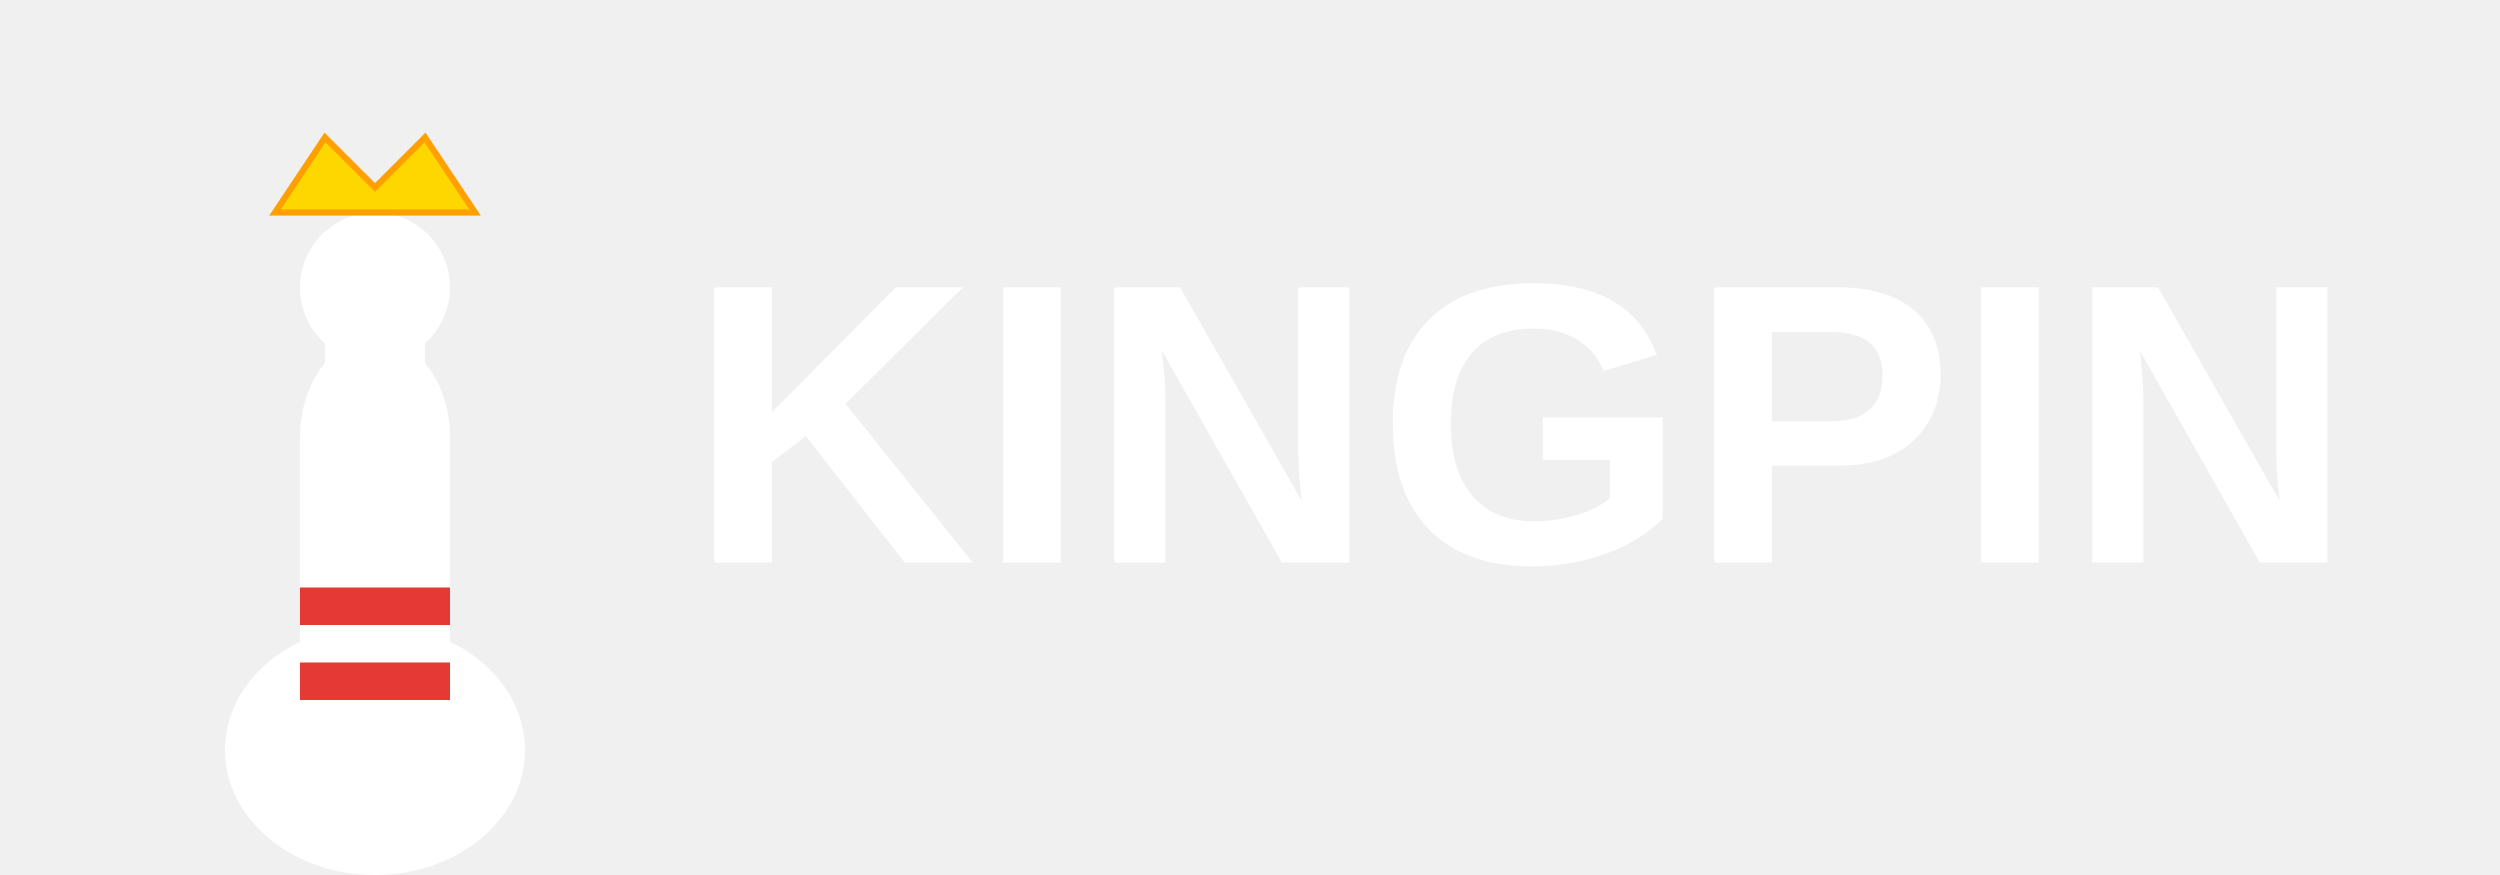
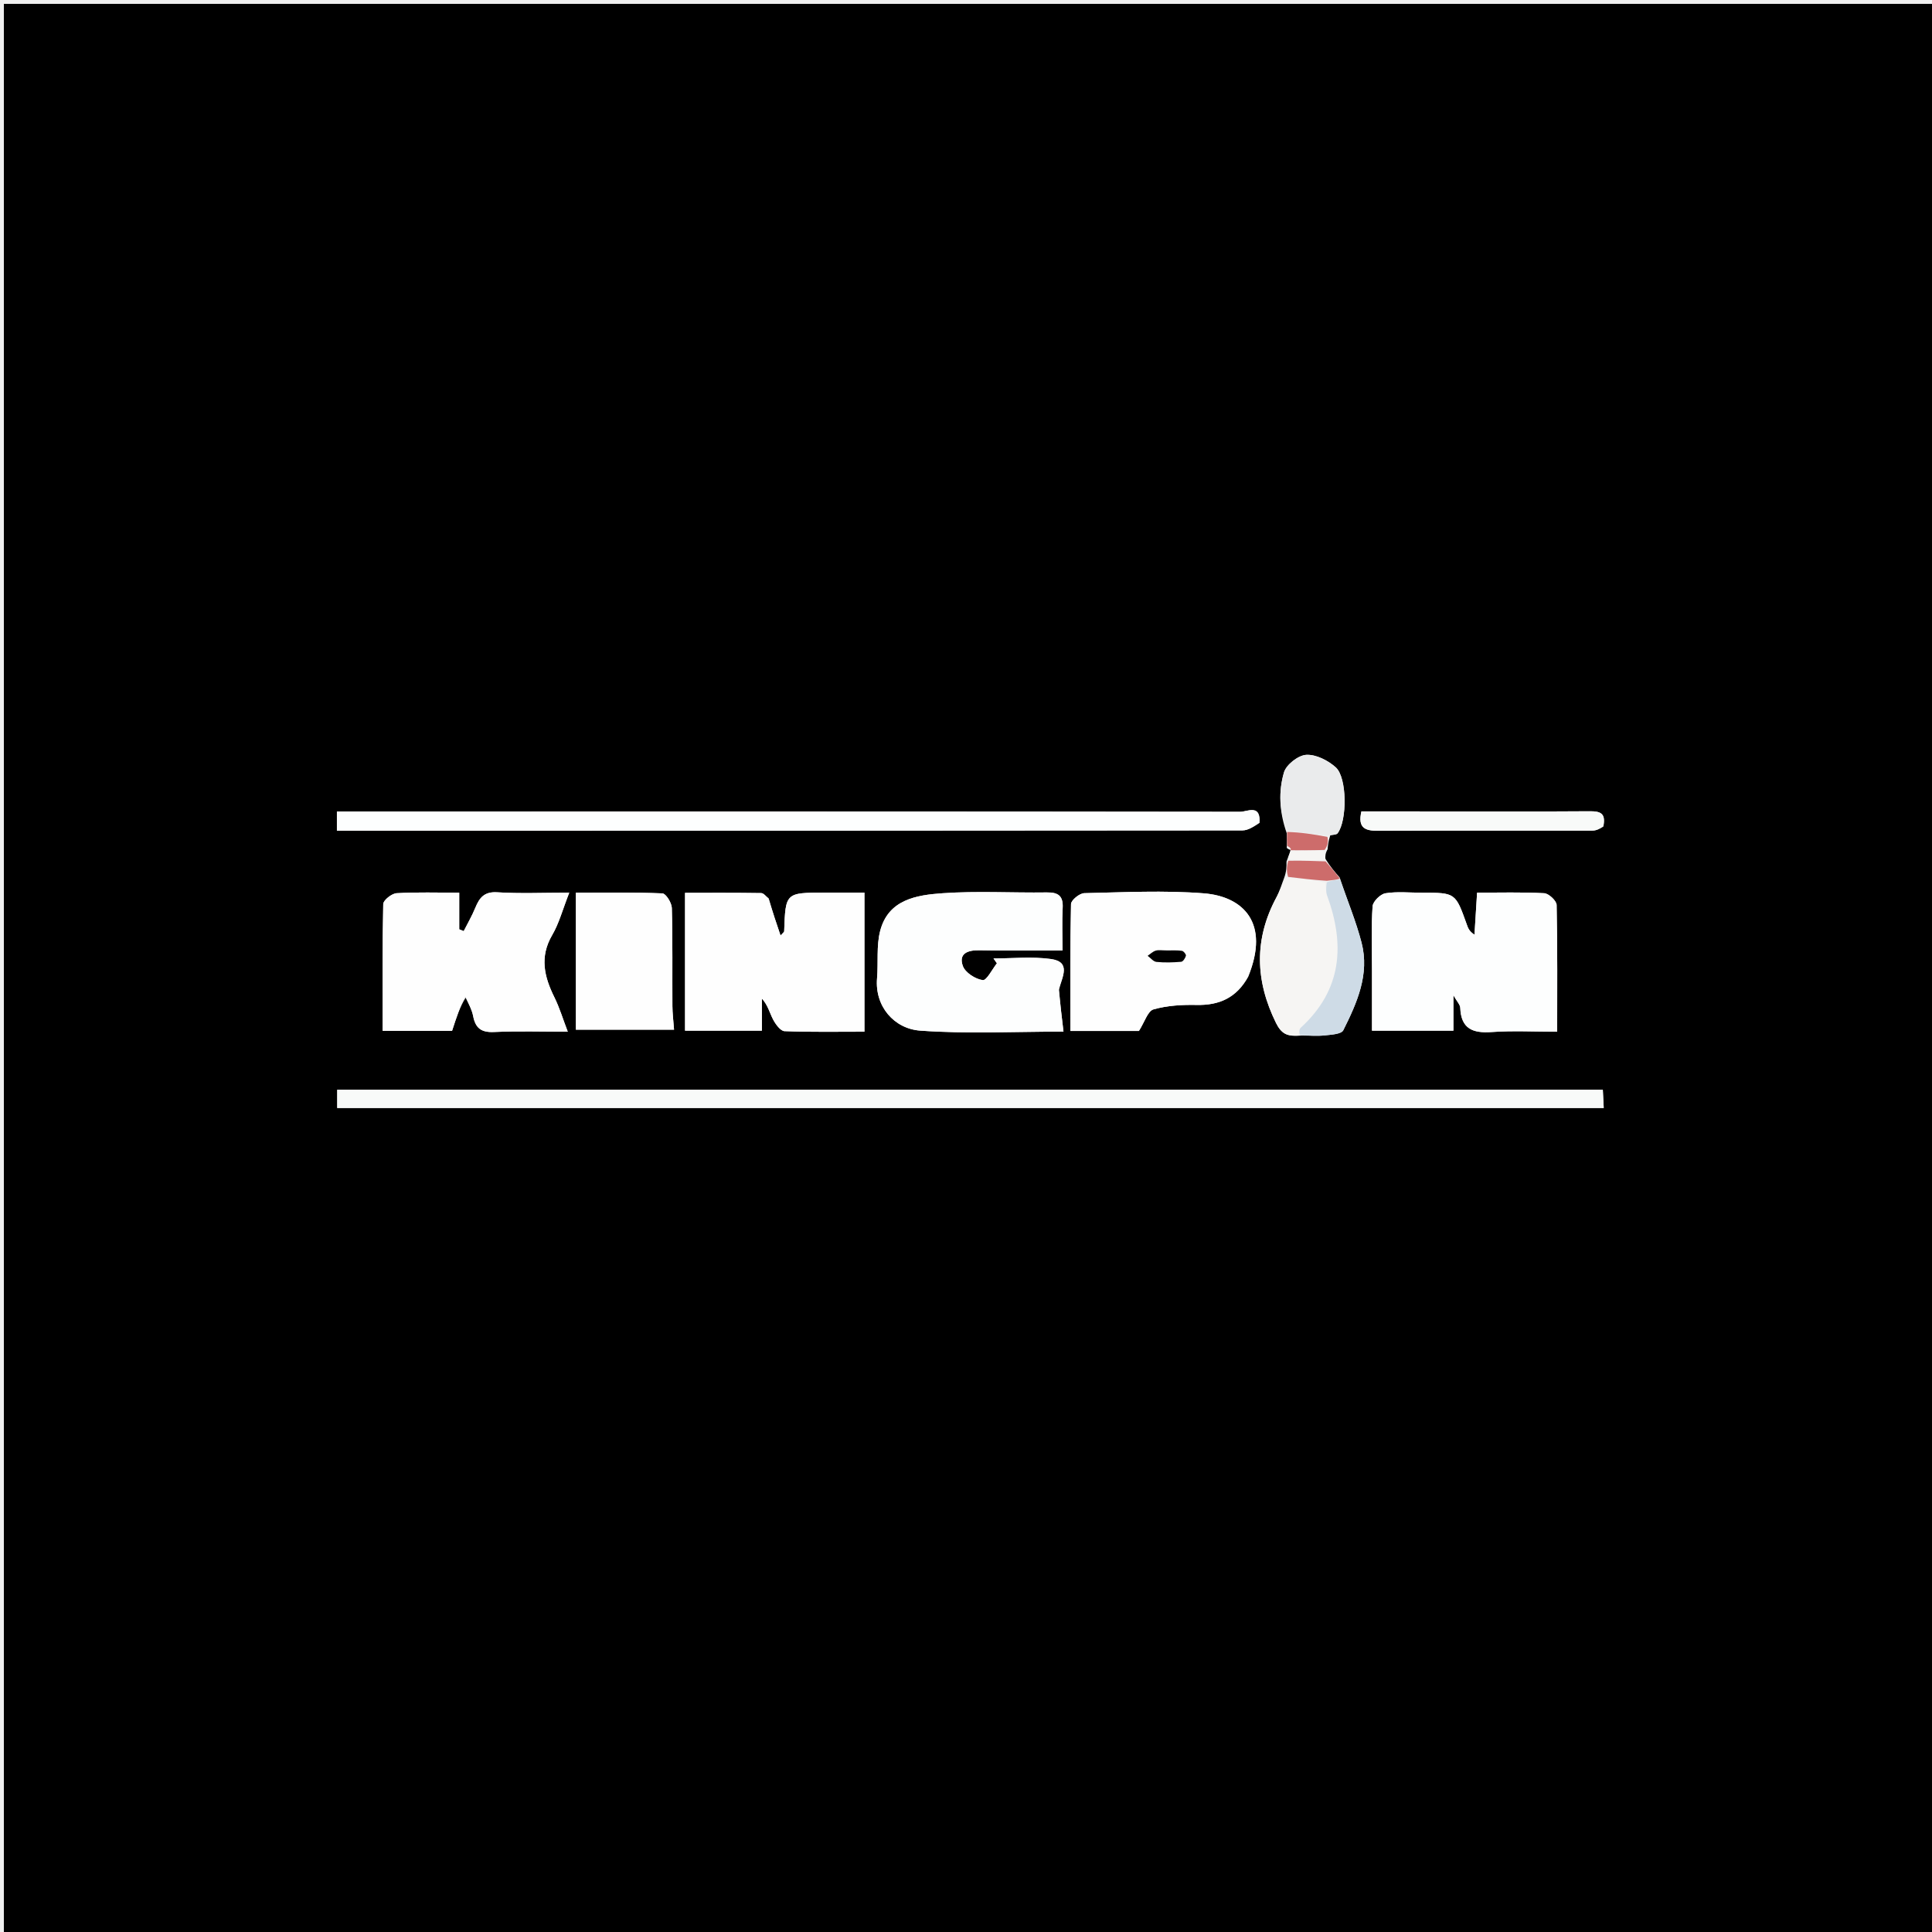
- <svg xmlns="http://www.w3.org/2000/svg" viewBox="0 0 200 70" width="200" height="70">
-   <g transform="translate(10, 15)">
-     <ellipse cx="20" cy="45" rx="12" ry="10" fill="#ffffff" />
-     <rect x="14" y="20" width="12" height="25" fill="#ffffff" />
-     <ellipse cx="20" cy="20" rx="6" ry="8" fill="#ffffff" />
-     <rect x="16" y="12" width="8" height="10" fill="#ffffff" />
-     <circle cx="20" cy="8" r="6" fill="#ffffff" />
-     <rect x="14" y="32" width="12" height="3" fill="#e53935" />
-     <rect x="14" y="38" width="12" height="3" fill="#e53935" />
-   </g>
-   <g transform="translate(10, 15)">
-     <path d="M12 2 L16 -4 L20 0 L24 -4 L28 2 Z" fill="#ffd700" stroke="#ffa000" stroke-width="0.5" />
-   </g>
-   <text x="55" y="45" font-family="Arial, sans-serif" font-size="32" font-weight="bold" fill="#ffffff">
-     KINGPIN
-   </text>
+ <svg xmlns="http://www.w3.org/2000/svg" version="1.1" id="Layer_1" x="0px" y="0px" width="100%" viewBox="0 0 500 500" enable-background="new 0 0 500 500" xml:space="preserve">
+   <path fill="#000000" opacity="1" stroke="none" d=" M271,501   C180.667,501 90.833,501 1,501   C1,334.333 1,167.667 1,1   C167.667,1 334.333,1 501,1   C501,167.667 501,334.333 501,501   C424.5,501 348,501 271,501  M333.984,220.009   C333.984,220.009 333.909,220.039 333.875,220.645   C333.629,221.166 333.382,221.687 332.948,222.967   C332.951,224.266 332.953,225.566 332.315,227.257   C331.674,228.902 331.198,230.636 330.366,232.179   C324.526,243.021 324.825,253.773 330.223,264.725   C331.595,267.508 333.193,268.393 336.88,267.994   C338.863,268.001 340.866,268.175 342.826,267.961   C344.508,267.778 347.133,267.646 347.638,266.639   C351.189,259.545 354.491,252.157 352.374,243.966   C350.942,238.428 348.705,233.097 346.707,227.094   C345.496,225.706 344.284,224.318 343.004,222.247   C342.985,221.563 342.966,220.879 343.585,219.783   C343.67,218.793 343.755,217.803 344.28,216.159   C344.925,216.002 345.857,216.064 346.17,215.654   C348.657,212.393 348.672,201.253 345.677,198.574   C343.678,196.785 340.561,195.208 338.048,195.352   C335.97,195.471 332.866,197.908 332.284,199.916   C330.865,204.811 331.027,210.025 333.026,215.699   C333.052,216.766 333.078,217.833 333.021,219.476   C333.329,219.677 333.638,219.879 333.984,220.009  M355.071,251.497   C355.071,256.59 355.071,261.684 355.071,266.733   C362.325,266.733 369.065,266.733 376.141,266.733   C376.141,263.8 376.141,261.126 376.141,257.572   C377.068,259.214 377.883,260.002 377.914,260.821   C378.124,266.219 381.108,267.437 385.998,267.092   C391.536,266.702 397.123,267.002 402.998,267.002   C402.998,256.438 403.09,245.314 402.852,234.197   C402.828,233.116 400.812,231.23 399.641,231.165   C393.883,230.849 388.098,231.021 382.269,231.021   C382.025,234.948 381.809,238.421 381.594,241.895   C380.165,240.993 379.905,240.097 379.592,239.22   C376.666,231.029 376.663,231.032 368.009,231.035   C364.849,231.036 361.635,230.683 358.555,231.178   C357.247,231.388 355.313,233.298 355.226,234.545   C354.856,239.841 355.072,245.177 355.071,251.497  M222.5,282.033   C177.391,282.033 132.281,282.033 87.274,282.033   C87.274,283.974 87.274,285.375 87.274,286.75   C196.647,286.75 305.738,286.75 415.043,286.75   C414.96,285.073 414.89,283.67 414.809,282.033   C350.783,282.033 287.142,282.033 222.5,282.033  M198.94,232.484   C198.289,232.011 197.644,231.138 196.985,231.128   C190.395,231.026 183.802,231.066 177.288,231.066   C177.288,243.337 177.288,255.066 177.288,266.731   C183.998,266.731 190.415,266.731 197.174,266.731   C197.174,263.789 197.174,261.108 197.174,258.427   C198.736,260.125 199.172,262.119 200.087,263.861   C200.729,265.085 201.992,266.822 203.035,266.862   C209.95,267.129 216.88,267 223.715,267   C223.715,254.679 223.715,242.948 223.715,231.016   C220.124,231.016 216.817,231.016 213.509,231.016   C203.287,231.015 203.29,231.015 202.944,241.034   C202.937,241.222 202.636,241.401 202.002,242.109   C200.929,238.941 199.979,236.136 198.94,232.484  M274.036,255.797   C274.915,252.787 277.284,248.919 271.921,248.187   C267.071,247.525 262.059,248.047 257.119,248.047   C257.413,248.466 257.707,248.885 258.001,249.304   C256.764,250.853 255.338,253.791 254.33,253.653   C252.421,253.393 249.803,251.712 249.187,250.005   C248.033,246.809 250.38,245.87 253.43,245.93   C260.525,246.069 267.625,245.974 274.973,245.974   C274.973,241.926 274.824,238.444 275.017,234.982   C275.19,231.872 273.891,230.919 270.912,230.962   C261.922,231.091 252.895,230.545 243.946,231.169   C237.219,231.638 229.885,232.779 227.782,240.934   C226.779,244.827 227.324,249.1 226.98,253.185   C226.367,260.481 231.43,266.236 238.137,266.723   C250.343,267.611 262.659,266.975 275.227,266.975   C274.774,263.161 274.389,259.923 274.036,255.797  M120.592,258.058   C121.232,259.693 122.13,261.279 122.456,262.974   C123.053,266.076 124.547,267.226 127.816,267.081   C134.052,266.804 140.308,267 146.935,267   C145.69,263.75 144.815,260.806 143.47,258.094   C140.824,252.758 139.614,247.625 142.91,241.986   C144.688,238.946 145.602,235.401 147.321,231.028   C140.46,231.028 134.552,231.294 128.685,230.925   C125.296,230.712 124.065,232.359 122.993,234.975   C122.148,237.036 121.014,238.979 120.008,240.975   C119.621,240.818 119.234,240.661 118.847,240.504   C118.847,237.433 118.847,234.363 118.847,231.029   C113.223,231.029 107.917,230.846 102.641,231.162   C101.385,231.238 99.208,232.959 99.185,233.964   C98.934,244.878 99.028,255.801 99.028,266.774   C105.594,266.774 111.675,266.774 116.998,266.774   C118.093,263.401 119.047,260.463 120.592,258.058  M323.104,252.398   C328.605,239.041 321.947,232.01 311.508,231.191   C301.264,230.388 290.904,230.923 280.602,231.151   C279.388,231.178 277.201,232.96 277.178,233.967   C276.928,244.875 277.022,255.791 277.022,266.809   C283.595,266.809 289.685,266.809 294.752,266.809   C296.242,264.477 297.037,261.654 298.516,261.232   C302.064,260.221 305.94,260.003 309.671,260.078   C315.486,260.195 320.003,258.307 323.104,252.398  M325.993,212.478   C326.106,208.059 322.705,210.096 320.993,210.094   C244.572,209.994 168.15,210.015 91.729,210.022   C90.27,210.022 88.811,210.022 87.193,210.022   C87.193,211.833 87.193,213.232 87.193,214.986   C93.173,214.986 98.968,214.987 104.762,214.986   C177.021,214.981 249.28,214.984 321.538,214.905   C323.022,214.903 324.505,213.936 325.993,212.478  M149.034,243.512   C149.034,251.253 149.034,258.993 149.034,266.482   C157.836,266.482 166.144,266.482 174.442,266.482   C174.27,264.101 174.029,262.241 174.019,260.379   C173.971,251.913 174.1,243.444 173.869,234.984   C173.833,233.645 172.331,231.243 171.429,231.205   C164.04,230.896 156.633,231.031 149.03,231.031   C149.03,235.256 149.03,238.888 149.034,243.512  M415.002,213.434   C415.561,210.49 414.163,209.934 411.457,209.953   C395.964,210.067 380.47,209.997 364.977,209.991   C360.696,209.989 356.415,209.99 352.333,209.99   C351.318,214.356 353.375,215.018 356.642,215.004   C375.133,214.924 393.626,214.983 412.118,214.954   C413.053,214.953 413.988,214.575 415.002,213.434  z" />
+   <path fill="#FDFEFE" opacity="1" stroke="none" d=" M355.072,250.998   C355.072,245.177 354.856,239.841 355.226,234.545   C355.313,233.298 357.247,231.388 358.555,231.178   C361.635,230.683 364.849,231.036 368.009,231.035   C376.663,231.032 376.666,231.029 379.592,239.22   C379.905,240.097 380.165,240.993 381.594,241.895   C381.809,238.421 382.025,234.948 382.269,231.021   C388.098,231.021 393.883,230.849 399.641,231.165   C400.812,231.23 402.828,233.116 402.852,234.197   C403.09,245.314 402.998,256.438 402.998,267.002   C397.123,267.002 391.536,266.702 385.998,267.092   C381.108,267.437 378.124,266.219 377.914,260.821   C377.883,260.002 377.068,259.214 376.141,257.572   C376.141,261.126 376.141,263.8 376.141,266.733   C369.065,266.733 362.325,266.733 355.071,266.733   C355.071,261.684 355.071,256.59 355.072,250.998  z" />
+   <path fill="#F8FAF9" opacity="1" stroke="none" d=" M223,282.033   C287.142,282.033 350.783,282.033 414.809,282.033   C414.89,283.67 414.96,285.073 415.043,286.75   C305.738,286.75 196.647,286.75 87.274,286.75   C87.274,285.375 87.274,283.974 87.274,282.033   C132.281,282.033 177.391,282.033 223,282.033  z" />
+   <path fill="#FEFEFE" opacity="1" stroke="none" d=" M198.984,232.908   C199.979,236.136 200.929,238.941 202.002,242.109   C202.636,241.401 202.937,241.222 202.944,241.034   C203.29,231.015 203.287,231.015 213.509,231.016   C216.817,231.016 220.124,231.016 223.715,231.016   C223.715,242.948 223.715,254.679 223.715,267   C216.88,267 209.95,267.129 203.035,266.862   C201.992,266.822 200.729,265.085 200.087,263.861   C199.172,262.119 198.736,260.125 197.174,258.427   C197.174,261.108 197.174,263.789 197.174,266.731   C190.415,266.731 183.998,266.731 177.288,266.731   C177.288,255.066 177.288,243.337 177.288,231.066   C183.802,231.066 190.395,231.026 196.985,231.128   C197.644,231.138 198.289,232.011 198.984,232.908  z" />
+   <path fill="#FDFEFE" opacity="1" stroke="none" d=" M274.02,256.241   C274.389,259.923 274.774,263.161 275.227,266.975   C262.659,266.975 250.343,267.611 238.137,266.723   C231.43,266.236 226.367,260.481 226.98,253.185   C227.324,249.1 226.779,244.827 227.782,240.934   C229.885,232.779 237.219,231.638 243.946,231.169   C252.895,230.545 261.922,231.091 270.912,230.962   C273.891,230.919 275.19,231.872 275.017,234.982   C274.824,238.444 274.973,241.926 274.973,245.974   C267.625,245.974 260.525,246.069 253.43,245.93   C250.38,245.87 248.033,246.809 249.187,250.005   C249.803,251.712 252.421,253.393 254.33,253.653   C255.338,253.791 256.764,250.853 258.001,249.304   C257.707,248.885 257.413,248.466 257.119,248.047   C262.059,248.047 267.071,247.525 271.921,248.187   C277.284,248.919 274.915,252.787 274.02,256.241  z" />
+   <path fill="#FEFEFE" opacity="1" stroke="none" d=" M120.296,257.792   C119.047,260.463 118.093,263.401 116.998,266.774   C111.675,266.774 105.594,266.774 99.028,266.774   C99.028,255.801 98.934,244.878 99.185,233.964   C99.208,232.959 101.385,231.238 102.641,231.162   C107.917,230.846 113.223,231.029 118.847,231.029   C118.847,234.363 118.847,237.433 118.847,240.504   C119.234,240.661 119.621,240.818 120.008,240.975   C121.014,238.979 122.148,237.036 122.993,234.975   C124.065,232.359 125.296,230.712 128.685,230.925   C134.552,231.294 140.46,231.028 147.321,231.028   C145.602,235.401 144.688,238.946 142.91,241.986   C139.614,247.625 140.824,252.758 143.47,258.094   C144.815,260.806 145.69,263.75 146.935,267   C140.308,267 134.052,266.804 127.816,267.081   C124.547,267.226 123.053,266.076 122.456,262.974   C122.13,261.279 121.232,259.693 120.296,257.792  z" />
+   <path fill="#FEFEFE" opacity="1" stroke="none" d=" M323.042,252.793   C320.003,258.307 315.486,260.195 309.671,260.078   C305.94,260.003 302.064,260.221 298.516,261.232   C297.037,261.654 296.242,264.477 294.752,266.809   C289.685,266.809 283.595,266.809 277.022,266.809   C277.022,255.791 276.928,244.875 277.178,233.967   C277.201,232.96 279.388,231.178 280.602,231.151   C290.904,230.923 301.264,230.388 311.508,231.191   C321.947,232.01 328.605,239.041 323.042,252.793  M301.533,245.971   C300.709,245.974 299.831,245.8 299.079,246.032   C298.324,246.265 297.696,246.904 297.012,247.364   C297.768,247.915 298.484,248.858 299.288,248.939   C301.405,249.152 303.568,249.087 305.693,248.906   C306.167,248.866 306.759,247.949 306.913,247.339   C306.997,247.005 306.33,246.158 305.908,246.085   C304.787,245.89 303.614,245.99 301.533,245.971  z" />
+   <path fill="#FDFEFE" opacity="1" stroke="none" d=" M325.991,212.948   C324.505,213.936 323.022,214.903 321.538,214.905   C249.28,214.984 177.021,214.981 104.762,214.986   C98.968,214.987 93.173,214.986 87.193,214.986   C87.193,213.232 87.193,211.833 87.193,210.022   C88.811,210.022 90.27,210.022 91.729,210.022   C168.15,210.015 244.572,209.994 320.993,210.094   C322.705,210.096 326.106,208.059 325.991,212.948  z" />
+   <path fill="#FEFEFE" opacity="1" stroke="none" d=" M149.032,243.016   C149.03,238.888 149.03,235.256 149.03,231.031   C156.633,231.031 164.04,230.896 171.429,231.205   C172.331,231.243 173.833,233.645 173.869,234.984   C174.1,243.444 173.971,251.913 174.019,260.379   C174.029,262.241 174.27,264.101 174.442,266.482   C166.144,266.482 157.836,266.482 149.034,266.482   C149.034,258.993 149.034,251.253 149.032,243.016  z" />
+   <path fill="#F6F5F3" opacity="1" stroke="none" d=" M335.981,267.799   C333.193,268.393 331.595,267.508 330.223,264.725   C324.825,253.773 324.526,243.021 330.366,232.179   C331.198,230.636 331.674,228.902 333.04,227.133   C336.848,227.366 339.93,227.723 343.007,228.48   C343.151,229.858 343.141,230.894 343.474,231.806   C348.139,244.593 347.272,256.24 336.641,265.974   C336.218,266.361 336.192,267.181 335.981,267.799  z" />
+   <path fill="#F8FAF9" opacity="1" stroke="none" d=" M414.963,213.903   C413.988,214.575 413.053,214.953 412.118,214.954   C393.626,214.983 375.133,214.924 356.642,215.004   C353.375,215.018 351.318,214.356 352.333,209.99   C356.415,209.99 360.696,209.989 364.977,209.991   C380.47,209.997 395.964,210.067 411.457,209.953   C414.163,209.934 415.561,210.49 414.963,213.903  z" />
+   <path fill="#EAEBEC" opacity="1" stroke="none" d=" M333.185,214.911   C331.027,210.025 330.865,204.811 332.284,199.916   C332.866,197.908 335.97,195.471 338.048,195.352   C340.561,195.208 343.678,196.785 345.677,198.574   C348.672,201.253 348.657,212.393 346.17,215.654   C345.857,216.064 344.925,216.002 343.763,216.268   C339.893,215.888 336.539,215.4 333.185,214.911  z" />
+   <path fill="#CEDBE6" opacity="1" stroke="none" d=" M336.43,267.897   C336.192,267.181 336.218,266.361 336.641,265.974   C347.272,256.24 348.139,244.593 343.474,231.806   C343.141,230.894 343.151,229.858 343.374,228.352   C344.773,227.774 345.801,227.724 346.829,227.674   C348.705,233.097 350.942,238.428 352.374,243.966   C354.491,252.157 351.189,259.545 347.638,266.639   C347.133,267.646 344.508,267.778 342.826,267.961   C340.866,268.175 338.863,268.001 336.43,267.897  z" />
+   <path fill="#CD6C6B" opacity="1" stroke="none" d=" M346.768,227.384   C345.801,227.724 344.773,227.774 343.378,227.951   C339.93,227.723 336.848,227.366 333.361,226.938   C332.953,225.566 332.951,224.266 333.391,222.767   C336.913,222.689 339.993,222.809 343.073,222.929   C344.284,224.318 345.496,225.706 346.768,227.384  z" />
+   <path fill="#CD6C6B" opacity="1" stroke="none" d=" M333.106,215.305   C336.539,215.4 339.893,215.888 343.543,216.595   C343.755,217.803 343.67,218.793 342.816,219.958   C339.334,220.102 336.622,220.07 333.909,220.039   C333.909,220.039 333.984,220.009 334.08,219.747   C333.819,219.29 333.461,219.095 333.104,218.9   C333.078,217.833 333.052,216.766 333.106,215.305  z" />
+   <path fill="#F6F5F3" opacity="1" stroke="none" d=" M333.892,220.342   C336.622,220.07 339.334,220.102 342.497,220.164   C342.966,220.879 342.985,221.563 343.039,222.588   C339.993,222.809 336.913,222.689 333.484,222.388   C333.382,221.687 333.629,221.166 333.892,220.342  z" />
+   <path fill="#F6F5F3" opacity="1" stroke="none" d=" M333.062,219.188   C333.461,219.095 333.819,219.29 334.062,219.783   C333.638,219.879 333.329,219.677 333.062,219.188  z" />
+   <path fill="#000000" opacity="1" stroke="none" d=" M301.997,245.971   C303.614,245.99 304.787,245.89 305.908,246.085   C306.33,246.158 306.997,247.005 306.913,247.339   C306.759,247.949 306.167,248.866 305.693,248.906   C303.568,249.087 301.405,249.152 299.288,248.939   C298.484,248.858 297.768,247.915 297.012,247.364   C297.696,246.904 298.324,246.265 299.079,246.032   C299.831,245.8 300.709,245.974 301.997,245.971  z" />
</svg>
